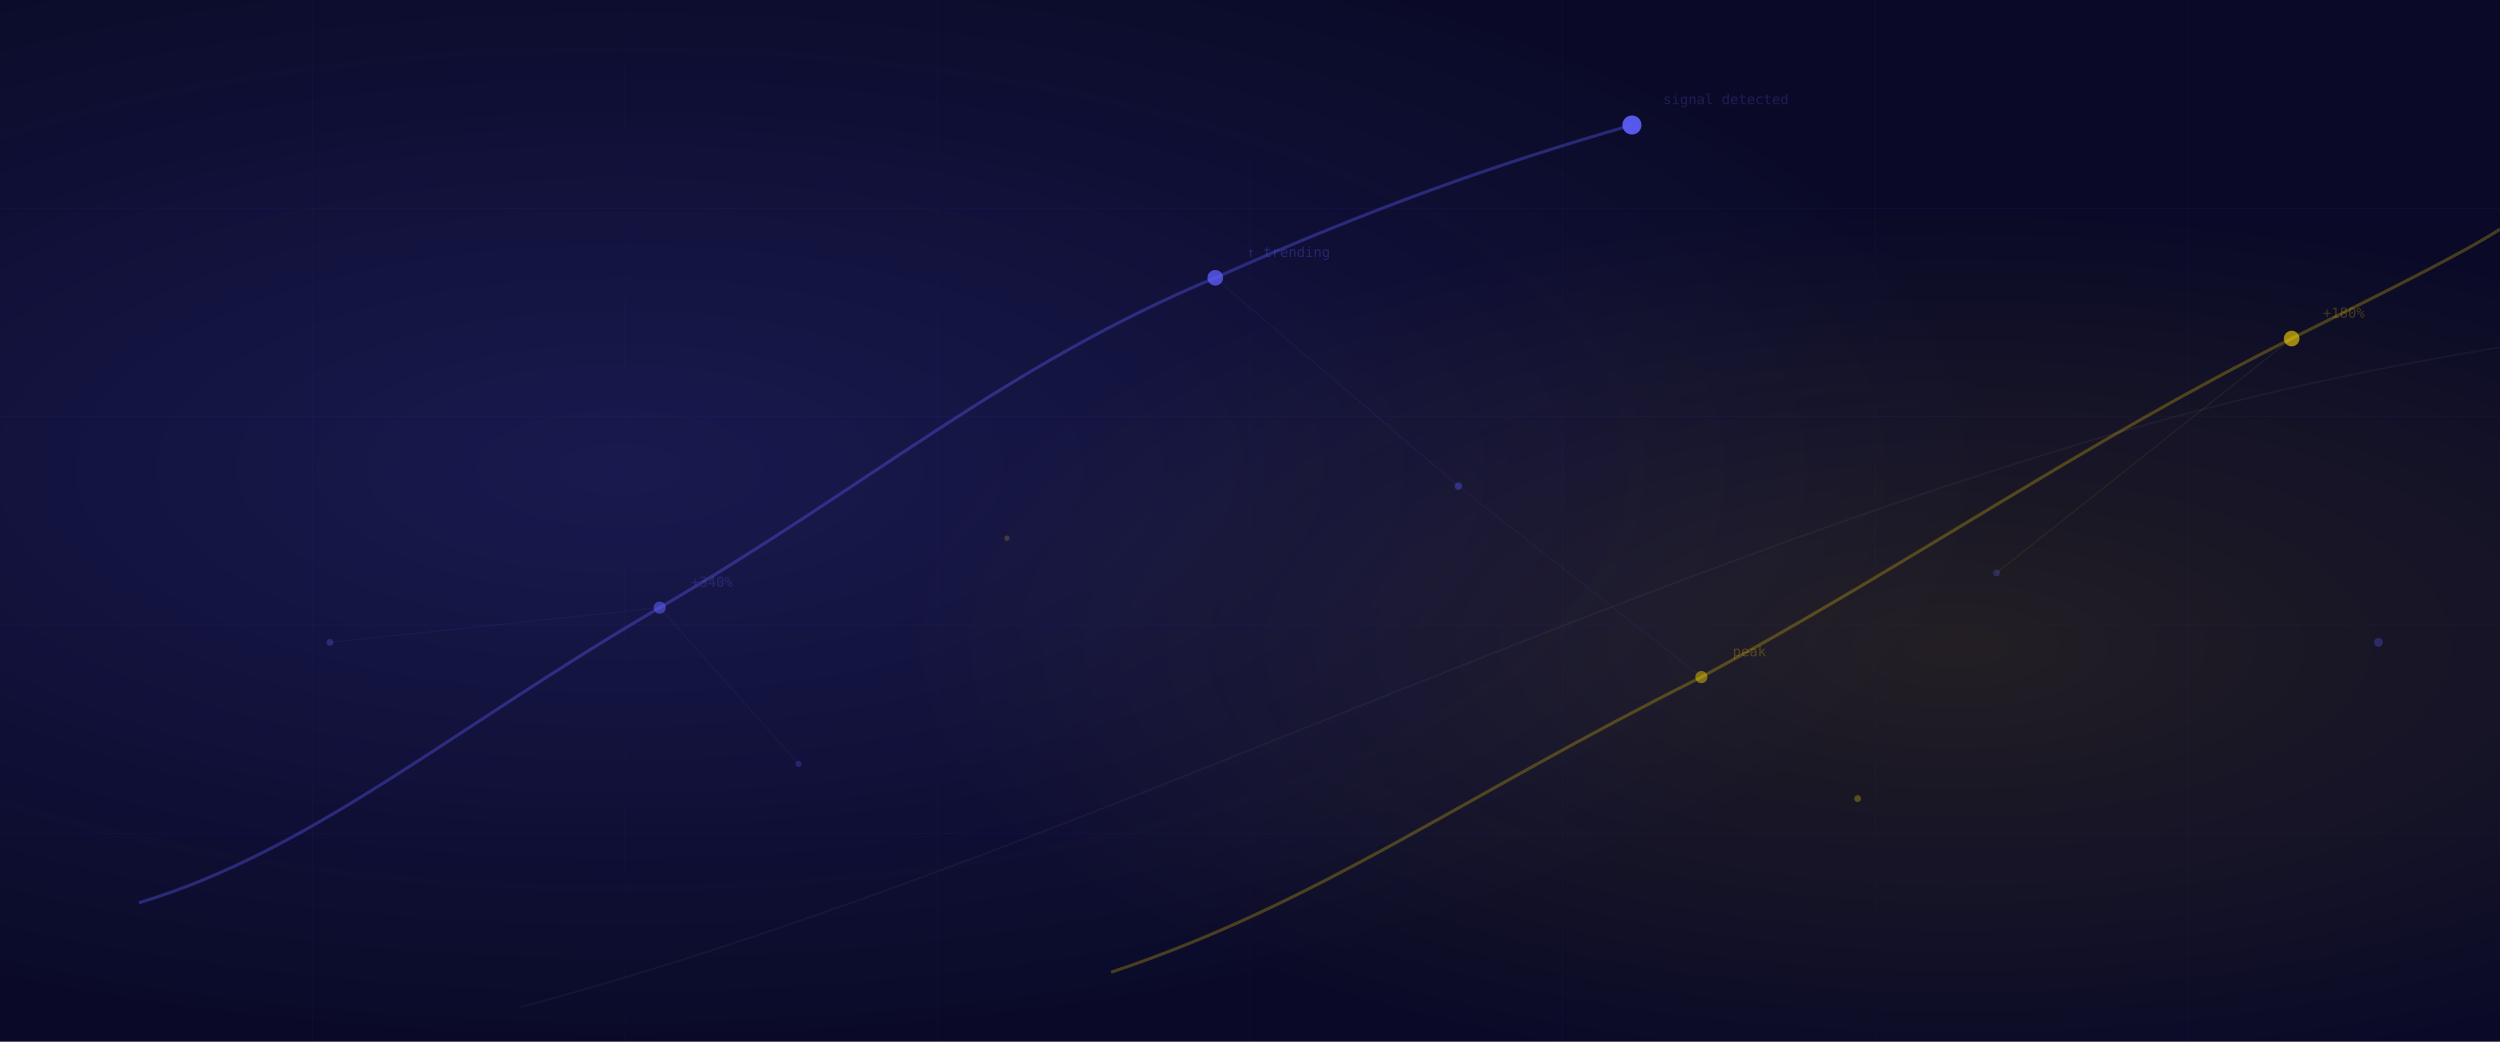
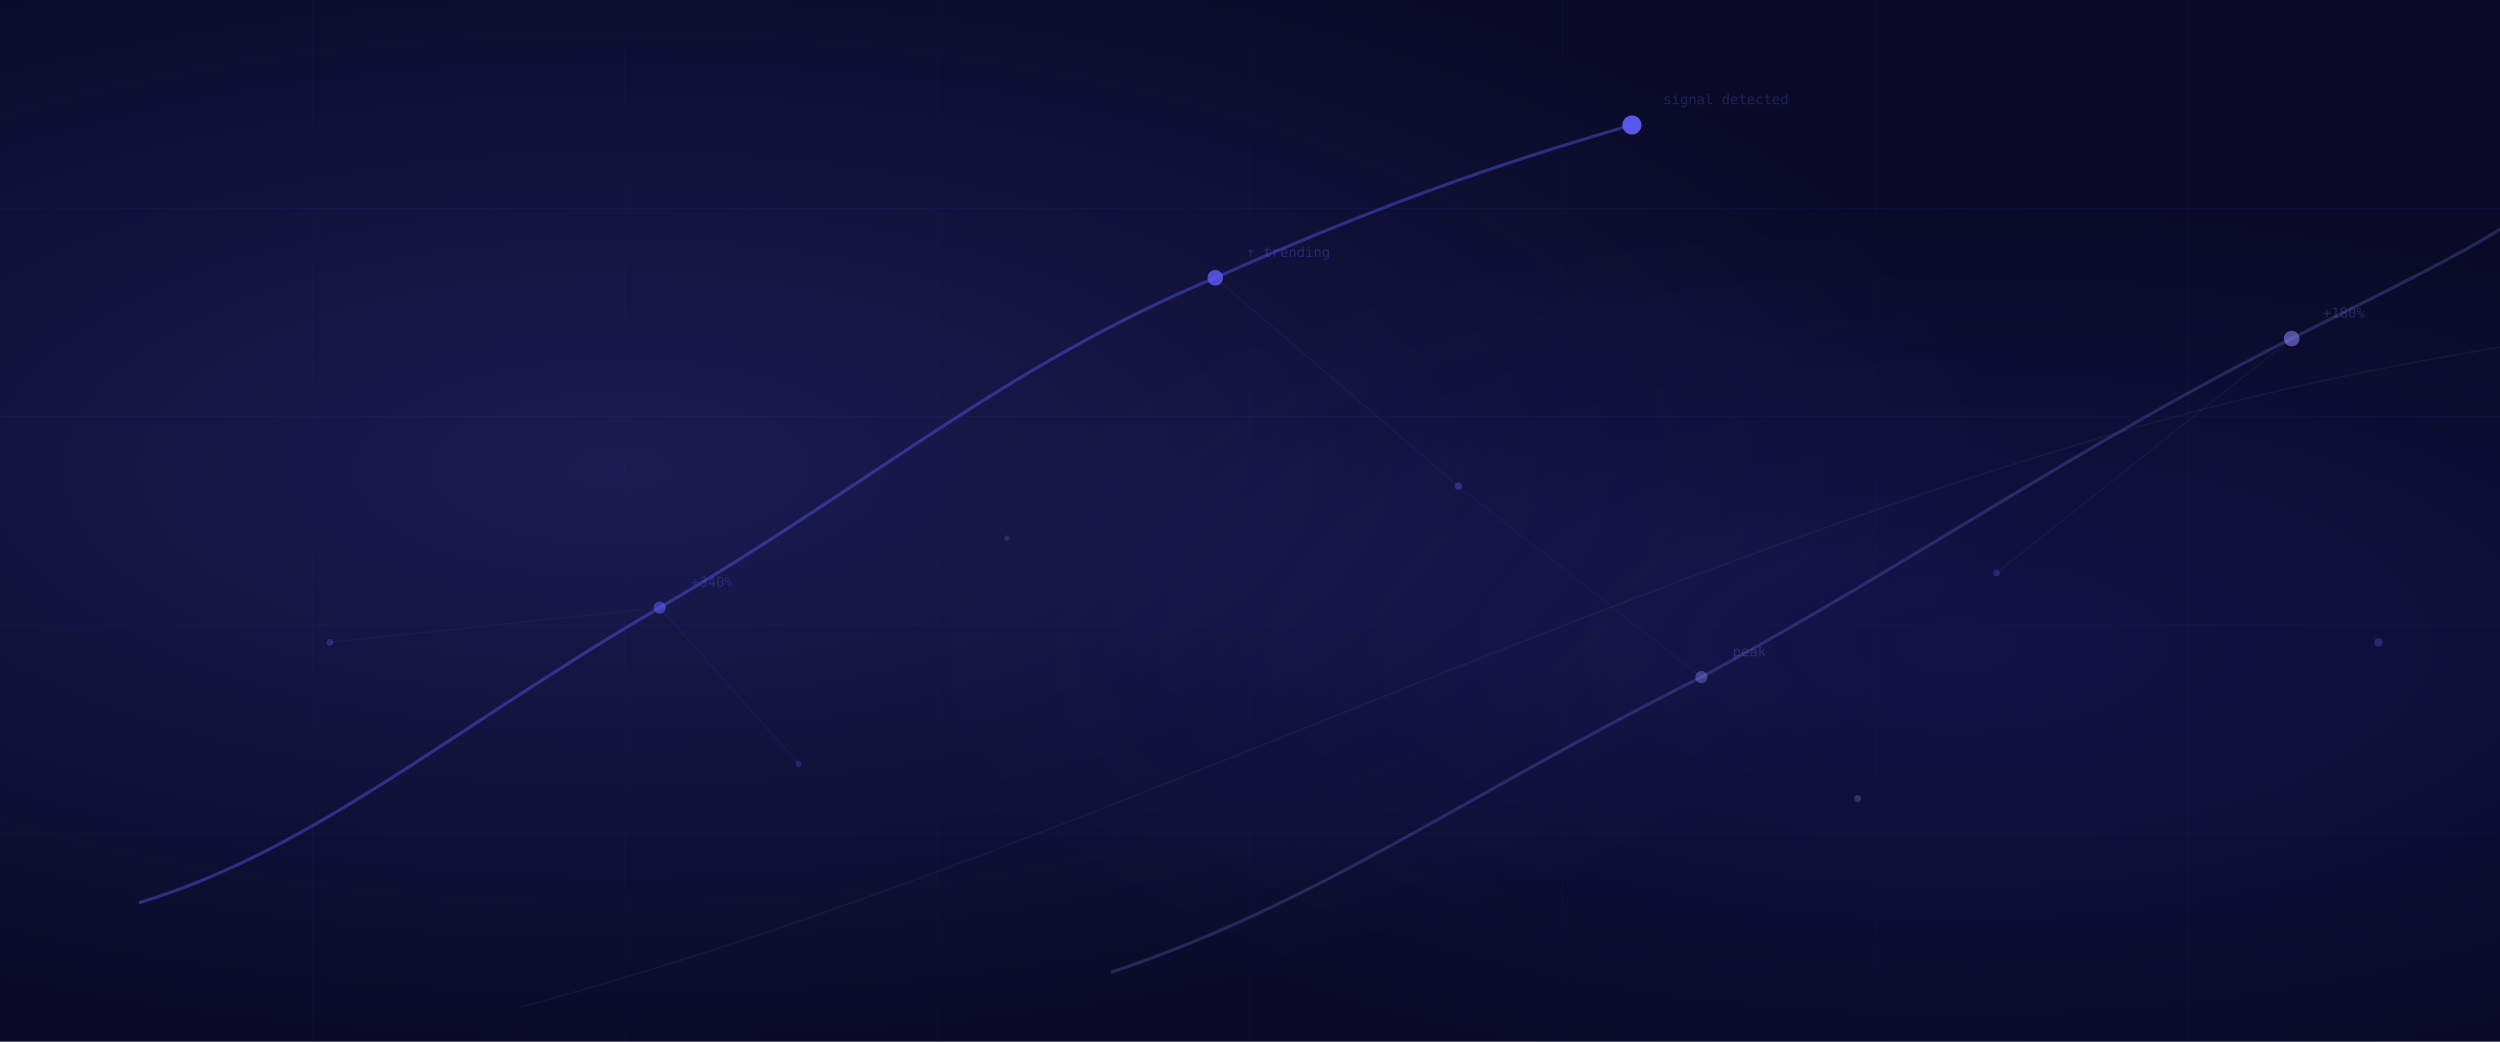
<svg xmlns="http://www.w3.org/2000/svg" viewBox="0 0 1440 600" preserveAspectRatio="xMidYMid slice">
  <defs>
    <radialGradient id="glow-blue" cx="25%" cy="45%" r="55%">
-       <stop offset="0%" stop-color="#6060ff" stop-opacity="0.18" />
+       <stop offset="0%" stop-color="#6060ff" stop-opacity="0.20" />
      <stop offset="100%" stop-color="#6060ff" stop-opacity="0" />
    </radialGradient>
-     <radialGradient id="glow-yellow" cx="78%" cy="62%" r="42%">
-       <stop offset="0%" stop-color="#FFD802" stop-opacity="0.10" />
-       <stop offset="100%" stop-color="#FFD802" stop-opacity="0" />
+     <radialGradient id="glow-blue2" cx="78%" cy="62%" r="42%">
+       <stop offset="0%" stop-color="#4343FF" stop-opacity="0.15" />
+       <stop offset="100%" stop-color="#4343FF" stop-opacity="0" />
    </radialGradient>
  </defs>
  <rect width="1440" height="600" fill="#0a0a28" />
  <rect width="1440" height="600" fill="url(#glow-blue)" />
-   <rect width="1440" height="600" fill="url(#glow-yellow)" />
-   <line x1="0" y1="120" x2="1440" y2="120" stroke="#6060ff" stroke-width="0.4" stroke-opacity="0.07" />
-   <line x1="0" y1="240" x2="1440" y2="240" stroke="#6060ff" stroke-width="0.4" stroke-opacity="0.07" />
-   <line x1="0" y1="360" x2="1440" y2="360" stroke="#6060ff" stroke-width="0.4" stroke-opacity="0.07" />
-   <line x1="0" y1="480" x2="1440" y2="480" stroke="#6060ff" stroke-width="0.4" stroke-opacity="0.07" />
+   <rect width="1440" height="600" fill="url(#glow-blue2)" />
+   <line x1="0" y1="120" x2="1440" y2="120" stroke="#6060ff" stroke-width="0.4" stroke-opacity="0.08" />
+   <line x1="0" y1="240" x2="1440" y2="240" stroke="#6060ff" stroke-width="0.4" stroke-opacity="0.08" />
+   <line x1="0" y1="360" x2="1440" y2="360" stroke="#6060ff" stroke-width="0.4" stroke-opacity="0.08" />
+   <line x1="0" y1="480" x2="1440" y2="480" stroke="#6060ff" stroke-width="0.4" stroke-opacity="0.08" />
  <line x1="180" y1="0" x2="180" y2="600" stroke="#6060ff" stroke-width="0.4" stroke-opacity="0.05" />
  <line x1="360" y1="0" x2="360" y2="600" stroke="#6060ff" stroke-width="0.4" stroke-opacity="0.05" />
  <line x1="540" y1="0" x2="540" y2="600" stroke="#6060ff" stroke-width="0.4" stroke-opacity="0.05" />
  <line x1="720" y1="0" x2="720" y2="600" stroke="#6060ff" stroke-width="0.4" stroke-opacity="0.05" />
  <line x1="900" y1="0" x2="900" y2="600" stroke="#6060ff" stroke-width="0.4" stroke-opacity="0.05" />
  <line x1="1080" y1="0" x2="1080" y2="600" stroke="#6060ff" stroke-width="0.4" stroke-opacity="0.05" />
  <line x1="1260" y1="0" x2="1260" y2="600" stroke="#6060ff" stroke-width="0.4" stroke-opacity="0.05" />
-   <path d="M 80,520 C 180,490 260,420 380,350 C 500,280 580,210 700,160 C 790,120 860,95 940,72" fill="none" stroke="#6060ff" stroke-width="1.8" stroke-opacity="0.35" />
+   <path d="M 80,520 C 180,490 260,420 380,350 C 500,280 580,210 700,160 C 790,120 860,95 940,72" fill="none" stroke="#6060ff" stroke-width="1.8" stroke-opacity="0.40" />
  <circle cx="380" cy="350" r="3.5" fill="#6060ff" fill-opacity="0.55" />
  <circle cx="700" cy="160" r="4.5" fill="#6060ff" fill-opacity="0.75" />
  <circle cx="940" cy="72" r="5.5" fill="#6060ff" fill-opacity="0.9" />
-   <path d="M 640,560 C 760,520 840,460 980,390 C 1100,325 1200,255 1320,195 C 1380,165 1420,145 1440,132" fill="none" stroke="#FFD802" stroke-width="1.8" stroke-opacity="0.25" />
-   <circle cx="980" cy="390" r="3.5" fill="#FFD802" fill-opacity="0.45" />
-   <circle cx="1320" cy="195" r="4.5" fill="#FFD802" fill-opacity="0.6" />
+   <path d="M 640,560 C 760,520 840,460 980,390 C 1100,325 1200,255 1320,195 C 1380,165 1420,145 1440,132" fill="none" stroke="#8888ff" stroke-width="1.8" stroke-opacity="0.22" />
+   <circle cx="980" cy="390" r="3.5" fill="#8888ff" fill-opacity="0.40" />
+   <circle cx="1320" cy="195" r="4.5" fill="#8888ff" fill-opacity="0.55" />
  <path d="M 300,580 C 450,540 600,480 750,420 C 900,360 1050,300 1200,255 C 1300,225 1380,210 1440,200" fill="none" stroke="#ffffff" stroke-width="1" stroke-opacity="0.04" />
  <circle cx="190" cy="370" r="2" fill="#6060ff" fill-opacity="0.3" />
  <circle cx="460" cy="440" r="1.8" fill="#6060ff" fill-opacity="0.25" />
  <circle cx="840" cy="280" r="2.2" fill="#6060ff" fill-opacity="0.35" />
-   <circle cx="1070" cy="460" r="2" fill="#FFD802" fill-opacity="0.28" />
+   <circle cx="1070" cy="460" r="2" fill="#8888ff" fill-opacity="0.28" />
  <circle cx="1370" cy="370" r="2.5" fill="#6060ff" fill-opacity="0.3" />
-   <circle cx="580" cy="310" r="1.5" fill="#FFD802" fill-opacity="0.2" />
+   <circle cx="580" cy="310" r="1.5" fill="#8888ff" fill-opacity="0.2" />
  <circle cx="1150" cy="330" r="2" fill="#6060ff" fill-opacity="0.25" />
  <line x1="190" y1="370" x2="380" y2="350" stroke="#6060ff" stroke-width="0.5" stroke-opacity="0.1" />
  <line x1="460" y1="440" x2="380" y2="350" stroke="#6060ff" stroke-width="0.5" stroke-opacity="0.1" />
  <line x1="840" y1="280" x2="980" y2="390" stroke="#6060ff" stroke-width="0.5" stroke-opacity="0.1" />
-   <line x1="1150" y1="330" x2="1320" y2="195" stroke="#FFD802" stroke-width="0.5" stroke-opacity="0.1" />
+   <line x1="1150" y1="330" x2="1320" y2="195" stroke="#8888ff" stroke-width="0.5" stroke-opacity="0.1" />
  <line x1="840" y1="280" x2="700" y2="160" stroke="#6060ff" stroke-width="0.5" stroke-opacity="0.12" />
-   <text x="398" y="338" font-size="8" fill="#6060ff" fill-opacity="0.22" font-family="monospace">+340%</text>
-   <text x="718" y="148" font-size="8" fill="#6060ff" fill-opacity="0.28" font-family="monospace">↑ trending</text>
-   <text x="998" y="378" font-size="8" fill="#FFD802" fill-opacity="0.22" font-family="monospace">peak</text>
-   <text x="1338" y="183" font-size="8" fill="#FFD802" fill-opacity="0.22" font-family="monospace">+180%</text>
-   <text x="958" y="60" font-size="8" fill="#6060ff" fill-opacity="0.22" font-family="monospace">signal detected</text>
+   <text x="398" y="338" font-size="8" fill="#6060ff" fill-opacity="0.25" font-family="monospace">+340%</text>
+   <text x="718" y="148" font-size="8" fill="#6060ff" fill-opacity="0.30" font-family="monospace">↑ trending</text>
+   <text x="998" y="378" font-size="8" fill="#8888ff" fill-opacity="0.22" font-family="monospace">peak</text>
+   <text x="1338" y="183" font-size="8" fill="#8888ff" fill-opacity="0.22" font-family="monospace">+180%</text>
+   <text x="958" y="60" font-size="8" fill="#6060ff" fill-opacity="0.25" font-family="monospace">signal detected</text>
</svg>
